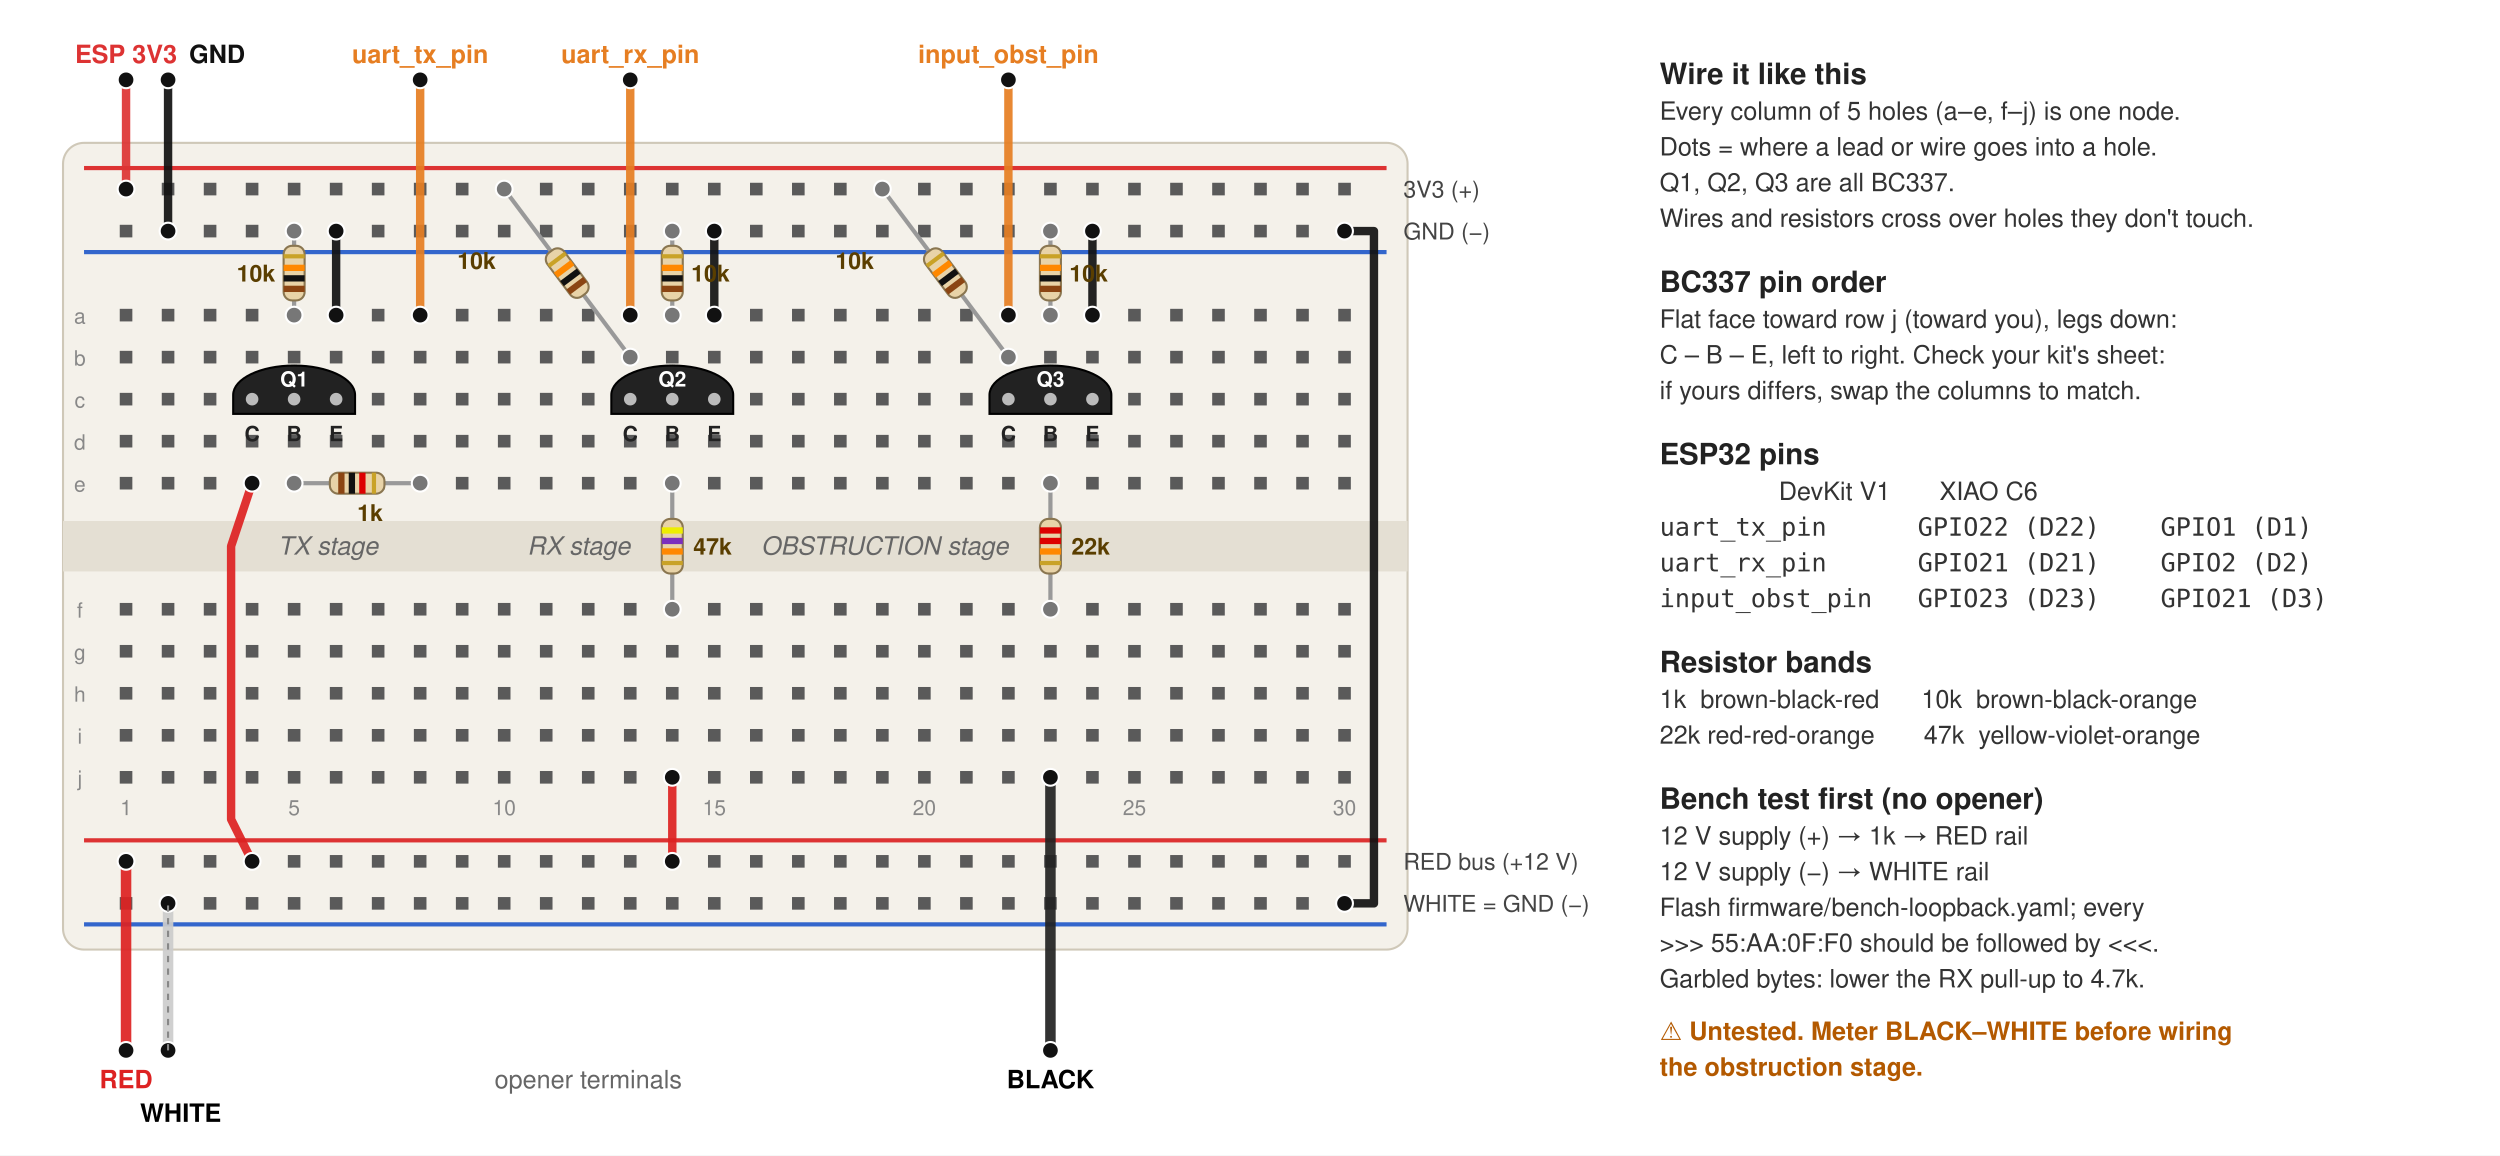
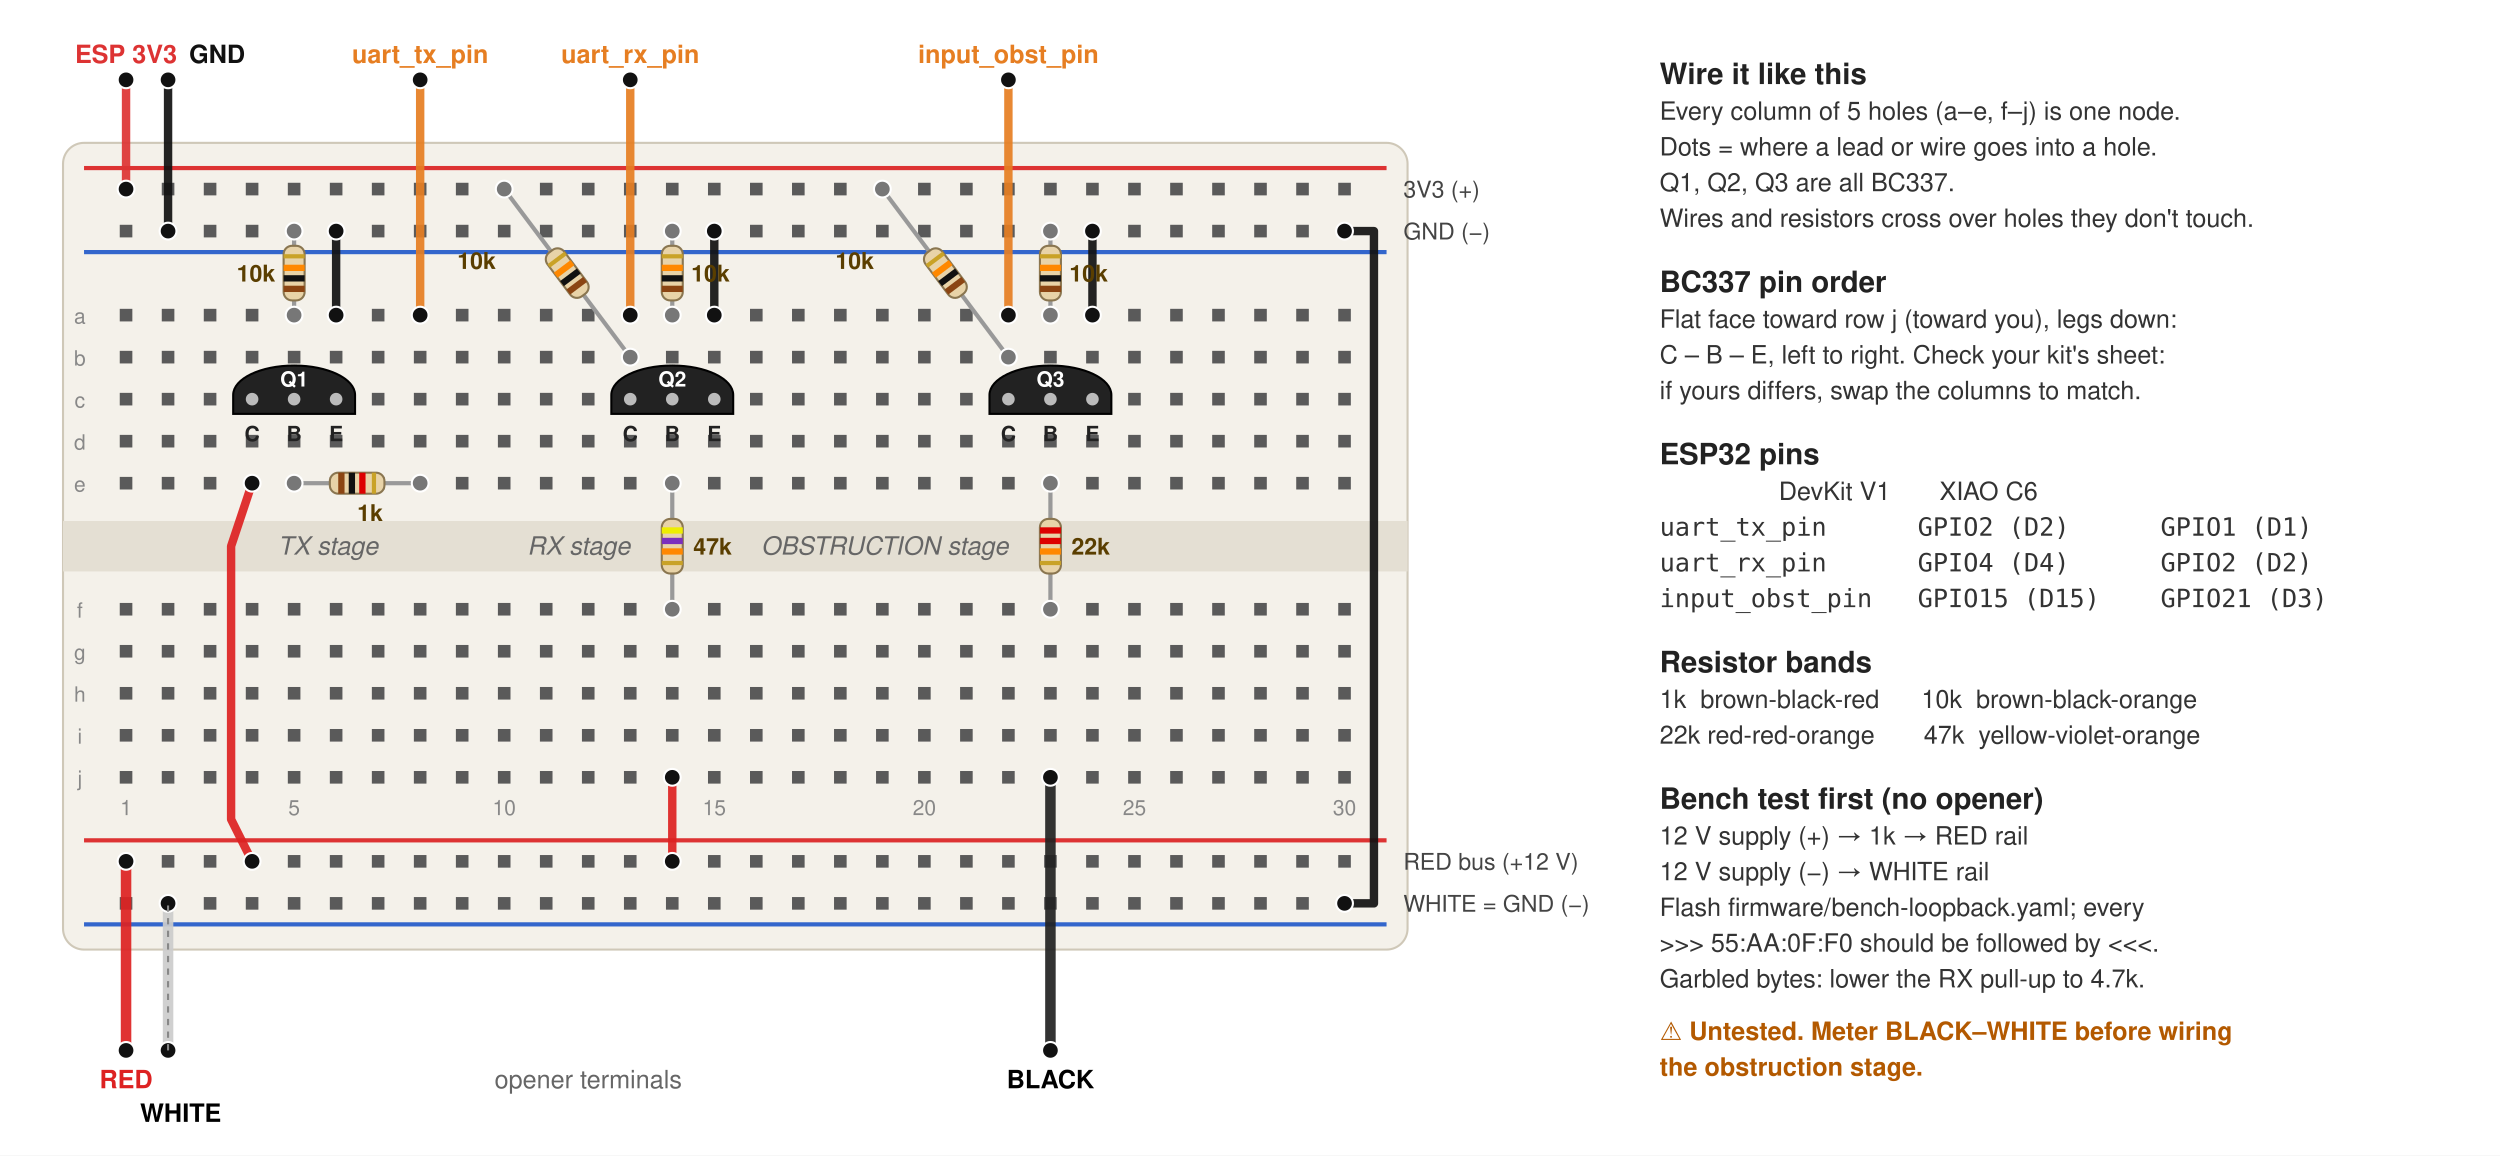
<svg xmlns="http://www.w3.org/2000/svg" viewBox="0 0 1190 550" width="1190" height="550" font-family="Helvetica, Arial, sans-serif">
  <style>
.board{fill:#f4f1ea;stroke:#cfc8b8} .gap{fill:#e4dfd3} .hole{fill:#5a5a5a}
.lab{font-size:10px;fill:#888} .rl{font-size:11px;fill:#444} .tl{font-size:12px;font-weight:bold}
.rv{font-size:11px;font-weight:bold;fill:#5a3e00} .pin{font-size:10px;font-weight:bold;fill:#222}
.qn{font-size:10px;fill:#fff;font-weight:bold} .cap{font-size:12px;fill:#666;font-style:italic}
.sub{font-size:12px;fill:#666} .lh{font-size:14px;font-weight:bold;fill:#222}
.lt{font-size:12px;fill:#333} .lm{font-size:12px;fill:#333;font-family:Menlo,monospace}
.lw{font-size:12px;fill:#b35900;font-weight:bold}
</style>
  <rect width="100%" height="100%" fill="#fff" />
  <rect x="30" y="68" width="640" height="384" rx="10" class="board" />
  <rect x="30" y="248" width="640" height="24" class="gap" />
  <line x1="40" y1="80" x2="660" y2="80" stroke="#d33" stroke-width="2" />
  <text x="668" y="94" class="rl">3V3 (+)</text>
  <rect x="57" y="87" width="6" height="6" class="hole" />
  <rect x="77" y="87" width="6" height="6" class="hole" />
  <rect x="97" y="87" width="6" height="6" class="hole" />
  <rect x="117" y="87" width="6" height="6" class="hole" />
  <rect x="137" y="87" width="6" height="6" class="hole" />
  <rect x="157" y="87" width="6" height="6" class="hole" />
  <rect x="177" y="87" width="6" height="6" class="hole" />
  <rect x="197" y="87" width="6" height="6" class="hole" />
  <rect x="217" y="87" width="6" height="6" class="hole" />
  <rect x="237" y="87" width="6" height="6" class="hole" />
  <rect x="257" y="87" width="6" height="6" class="hole" />
  <rect x="277" y="87" width="6" height="6" class="hole" />
  <rect x="297" y="87" width="6" height="6" class="hole" />
  <rect x="317" y="87" width="6" height="6" class="hole" />
  <rect x="337" y="87" width="6" height="6" class="hole" />
  <rect x="357" y="87" width="6" height="6" class="hole" />
  <rect x="377" y="87" width="6" height="6" class="hole" />
  <rect x="397" y="87" width="6" height="6" class="hole" />
  <rect x="417" y="87" width="6" height="6" class="hole" />
  <rect x="437" y="87" width="6" height="6" class="hole" />
  <rect x="457" y="87" width="6" height="6" class="hole" />
  <rect x="477" y="87" width="6" height="6" class="hole" />
  <rect x="497" y="87" width="6" height="6" class="hole" />
  <rect x="517" y="87" width="6" height="6" class="hole" />
  <rect x="537" y="87" width="6" height="6" class="hole" />
  <rect x="557" y="87" width="6" height="6" class="hole" />
  <rect x="577" y="87" width="6" height="6" class="hole" />
  <rect x="597" y="87" width="6" height="6" class="hole" />
  <rect x="617" y="87" width="6" height="6" class="hole" />
  <rect x="637" y="87" width="6" height="6" class="hole" />
  <line x1="40" y1="120" x2="660" y2="120" stroke="#36c" stroke-width="2" />
  <text x="668" y="114" class="rl">GND (−)</text>
  <rect x="57" y="107" width="6" height="6" class="hole" />
  <rect x="77" y="107" width="6" height="6" class="hole" />
  <rect x="97" y="107" width="6" height="6" class="hole" />
  <rect x="117" y="107" width="6" height="6" class="hole" />
  <rect x="137" y="107" width="6" height="6" class="hole" />
  <rect x="157" y="107" width="6" height="6" class="hole" />
  <rect x="177" y="107" width="6" height="6" class="hole" />
  <rect x="197" y="107" width="6" height="6" class="hole" />
  <rect x="217" y="107" width="6" height="6" class="hole" />
  <rect x="237" y="107" width="6" height="6" class="hole" />
  <rect x="257" y="107" width="6" height="6" class="hole" />
  <rect x="277" y="107" width="6" height="6" class="hole" />
  <rect x="297" y="107" width="6" height="6" class="hole" />
  <rect x="317" y="107" width="6" height="6" class="hole" />
  <rect x="337" y="107" width="6" height="6" class="hole" />
  <rect x="357" y="107" width="6" height="6" class="hole" />
  <rect x="377" y="107" width="6" height="6" class="hole" />
  <rect x="397" y="107" width="6" height="6" class="hole" />
  <rect x="417" y="107" width="6" height="6" class="hole" />
  <rect x="437" y="107" width="6" height="6" class="hole" />
  <rect x="457" y="107" width="6" height="6" class="hole" />
  <rect x="477" y="107" width="6" height="6" class="hole" />
  <rect x="497" y="107" width="6" height="6" class="hole" />
  <rect x="517" y="107" width="6" height="6" class="hole" />
  <rect x="537" y="107" width="6" height="6" class="hole" />
  <rect x="557" y="107" width="6" height="6" class="hole" />
  <rect x="577" y="107" width="6" height="6" class="hole" />
  <rect x="597" y="107" width="6" height="6" class="hole" />
  <rect x="617" y="107" width="6" height="6" class="hole" />
  <rect x="637" y="107" width="6" height="6" class="hole" />
  <line x1="40" y1="400" x2="660" y2="400" stroke="#d33" stroke-width="2" />
  <text x="668" y="414" class="rl">RED bus (+12 V)</text>
  <rect x="57" y="407" width="6" height="6" class="hole" />
  <rect x="77" y="407" width="6" height="6" class="hole" />
  <rect x="97" y="407" width="6" height="6" class="hole" />
  <rect x="117" y="407" width="6" height="6" class="hole" />
  <rect x="137" y="407" width="6" height="6" class="hole" />
  <rect x="157" y="407" width="6" height="6" class="hole" />
  <rect x="177" y="407" width="6" height="6" class="hole" />
  <rect x="197" y="407" width="6" height="6" class="hole" />
  <rect x="217" y="407" width="6" height="6" class="hole" />
  <rect x="237" y="407" width="6" height="6" class="hole" />
  <rect x="257" y="407" width="6" height="6" class="hole" />
  <rect x="277" y="407" width="6" height="6" class="hole" />
  <rect x="297" y="407" width="6" height="6" class="hole" />
  <rect x="317" y="407" width="6" height="6" class="hole" />
  <rect x="337" y="407" width="6" height="6" class="hole" />
  <rect x="357" y="407" width="6" height="6" class="hole" />
  <rect x="377" y="407" width="6" height="6" class="hole" />
  <rect x="397" y="407" width="6" height="6" class="hole" />
  <rect x="417" y="407" width="6" height="6" class="hole" />
  <rect x="437" y="407" width="6" height="6" class="hole" />
  <rect x="457" y="407" width="6" height="6" class="hole" />
  <rect x="477" y="407" width="6" height="6" class="hole" />
  <rect x="497" y="407" width="6" height="6" class="hole" />
  <rect x="517" y="407" width="6" height="6" class="hole" />
  <rect x="537" y="407" width="6" height="6" class="hole" />
  <rect x="557" y="407" width="6" height="6" class="hole" />
  <rect x="577" y="407" width="6" height="6" class="hole" />
  <rect x="597" y="407" width="6" height="6" class="hole" />
  <rect x="617" y="407" width="6" height="6" class="hole" />
  <rect x="637" y="407" width="6" height="6" class="hole" />
  <line x1="40" y1="440" x2="660" y2="440" stroke="#36c" stroke-width="2" />
  <text x="668" y="434" class="rl">WHITE = GND (−)</text>
  <rect x="57" y="427" width="6" height="6" class="hole" />
  <rect x="77" y="427" width="6" height="6" class="hole" />
  <rect x="97" y="427" width="6" height="6" class="hole" />
  <rect x="117" y="427" width="6" height="6" class="hole" />
  <rect x="137" y="427" width="6" height="6" class="hole" />
  <rect x="157" y="427" width="6" height="6" class="hole" />
  <rect x="177" y="427" width="6" height="6" class="hole" />
  <rect x="197" y="427" width="6" height="6" class="hole" />
  <rect x="217" y="427" width="6" height="6" class="hole" />
  <rect x="237" y="427" width="6" height="6" class="hole" />
  <rect x="257" y="427" width="6" height="6" class="hole" />
  <rect x="277" y="427" width="6" height="6" class="hole" />
  <rect x="297" y="427" width="6" height="6" class="hole" />
  <rect x="317" y="427" width="6" height="6" class="hole" />
  <rect x="337" y="427" width="6" height="6" class="hole" />
  <rect x="357" y="427" width="6" height="6" class="hole" />
  <rect x="377" y="427" width="6" height="6" class="hole" />
  <rect x="397" y="427" width="6" height="6" class="hole" />
  <rect x="417" y="427" width="6" height="6" class="hole" />
  <rect x="437" y="427" width="6" height="6" class="hole" />
  <rect x="457" y="427" width="6" height="6" class="hole" />
  <rect x="477" y="427" width="6" height="6" class="hole" />
  <rect x="497" y="427" width="6" height="6" class="hole" />
  <rect x="517" y="427" width="6" height="6" class="hole" />
  <rect x="537" y="427" width="6" height="6" class="hole" />
  <rect x="557" y="427" width="6" height="6" class="hole" />
  <rect x="577" y="427" width="6" height="6" class="hole" />
  <rect x="597" y="427" width="6" height="6" class="hole" />
  <rect x="617" y="427" width="6" height="6" class="hole" />
  <rect x="637" y="427" width="6" height="6" class="hole" />
  <text x="38" y="154" class="lab" text-anchor="middle">a</text>
  <rect x="57" y="147" width="6" height="6" class="hole" />
  <rect x="77" y="147" width="6" height="6" class="hole" />
  <rect x="97" y="147" width="6" height="6" class="hole" />
  <rect x="117" y="147" width="6" height="6" class="hole" />
  <rect x="137" y="147" width="6" height="6" class="hole" />
  <rect x="157" y="147" width="6" height="6" class="hole" />
  <rect x="177" y="147" width="6" height="6" class="hole" />
  <rect x="197" y="147" width="6" height="6" class="hole" />
  <rect x="217" y="147" width="6" height="6" class="hole" />
  <rect x="237" y="147" width="6" height="6" class="hole" />
  <rect x="257" y="147" width="6" height="6" class="hole" />
  <rect x="277" y="147" width="6" height="6" class="hole" />
  <rect x="297" y="147" width="6" height="6" class="hole" />
  <rect x="317" y="147" width="6" height="6" class="hole" />
  <rect x="337" y="147" width="6" height="6" class="hole" />
  <rect x="357" y="147" width="6" height="6" class="hole" />
  <rect x="377" y="147" width="6" height="6" class="hole" />
  <rect x="397" y="147" width="6" height="6" class="hole" />
  <rect x="417" y="147" width="6" height="6" class="hole" />
  <rect x="437" y="147" width="6" height="6" class="hole" />
  <rect x="457" y="147" width="6" height="6" class="hole" />
  <rect x="477" y="147" width="6" height="6" class="hole" />
  <rect x="497" y="147" width="6" height="6" class="hole" />
  <rect x="517" y="147" width="6" height="6" class="hole" />
  <rect x="537" y="147" width="6" height="6" class="hole" />
  <rect x="557" y="147" width="6" height="6" class="hole" />
  <rect x="577" y="147" width="6" height="6" class="hole" />
  <rect x="597" y="147" width="6" height="6" class="hole" />
  <rect x="617" y="147" width="6" height="6" class="hole" />
  <rect x="637" y="147" width="6" height="6" class="hole" />
  <text x="38" y="174" class="lab" text-anchor="middle">b</text>
  <rect x="57" y="167" width="6" height="6" class="hole" />
  <rect x="77" y="167" width="6" height="6" class="hole" />
  <rect x="97" y="167" width="6" height="6" class="hole" />
  <rect x="117" y="167" width="6" height="6" class="hole" />
  <rect x="137" y="167" width="6" height="6" class="hole" />
  <rect x="157" y="167" width="6" height="6" class="hole" />
  <rect x="177" y="167" width="6" height="6" class="hole" />
  <rect x="197" y="167" width="6" height="6" class="hole" />
  <rect x="217" y="167" width="6" height="6" class="hole" />
  <rect x="237" y="167" width="6" height="6" class="hole" />
  <rect x="257" y="167" width="6" height="6" class="hole" />
  <rect x="277" y="167" width="6" height="6" class="hole" />
  <rect x="297" y="167" width="6" height="6" class="hole" />
  <rect x="317" y="167" width="6" height="6" class="hole" />
  <rect x="337" y="167" width="6" height="6" class="hole" />
  <rect x="357" y="167" width="6" height="6" class="hole" />
  <rect x="377" y="167" width="6" height="6" class="hole" />
  <rect x="397" y="167" width="6" height="6" class="hole" />
  <rect x="417" y="167" width="6" height="6" class="hole" />
  <rect x="437" y="167" width="6" height="6" class="hole" />
  <rect x="457" y="167" width="6" height="6" class="hole" />
  <rect x="477" y="167" width="6" height="6" class="hole" />
  <rect x="497" y="167" width="6" height="6" class="hole" />
  <rect x="517" y="167" width="6" height="6" class="hole" />
  <rect x="537" y="167" width="6" height="6" class="hole" />
  <rect x="557" y="167" width="6" height="6" class="hole" />
  <rect x="577" y="167" width="6" height="6" class="hole" />
  <rect x="597" y="167" width="6" height="6" class="hole" />
  <rect x="617" y="167" width="6" height="6" class="hole" />
  <rect x="637" y="167" width="6" height="6" class="hole" />
  <text x="38" y="194" class="lab" text-anchor="middle">c</text>
  <rect x="57" y="187" width="6" height="6" class="hole" />
  <rect x="77" y="187" width="6" height="6" class="hole" />
  <rect x="97" y="187" width="6" height="6" class="hole" />
  <rect x="117" y="187" width="6" height="6" class="hole" />
  <rect x="137" y="187" width="6" height="6" class="hole" />
  <rect x="157" y="187" width="6" height="6" class="hole" />
  <rect x="177" y="187" width="6" height="6" class="hole" />
  <rect x="197" y="187" width="6" height="6" class="hole" />
  <rect x="217" y="187" width="6" height="6" class="hole" />
  <rect x="237" y="187" width="6" height="6" class="hole" />
  <rect x="257" y="187" width="6" height="6" class="hole" />
  <rect x="277" y="187" width="6" height="6" class="hole" />
  <rect x="297" y="187" width="6" height="6" class="hole" />
  <rect x="317" y="187" width="6" height="6" class="hole" />
  <rect x="337" y="187" width="6" height="6" class="hole" />
  <rect x="357" y="187" width="6" height="6" class="hole" />
  <rect x="377" y="187" width="6" height="6" class="hole" />
  <rect x="397" y="187" width="6" height="6" class="hole" />
  <rect x="417" y="187" width="6" height="6" class="hole" />
  <rect x="437" y="187" width="6" height="6" class="hole" />
  <rect x="457" y="187" width="6" height="6" class="hole" />
  <rect x="477" y="187" width="6" height="6" class="hole" />
  <rect x="497" y="187" width="6" height="6" class="hole" />
  <rect x="517" y="187" width="6" height="6" class="hole" />
  <rect x="537" y="187" width="6" height="6" class="hole" />
  <rect x="557" y="187" width="6" height="6" class="hole" />
  <rect x="577" y="187" width="6" height="6" class="hole" />
  <rect x="597" y="187" width="6" height="6" class="hole" />
  <rect x="617" y="187" width="6" height="6" class="hole" />
  <rect x="637" y="187" width="6" height="6" class="hole" />
  <text x="38" y="214" class="lab" text-anchor="middle">d</text>
  <rect x="57" y="207" width="6" height="6" class="hole" />
  <rect x="77" y="207" width="6" height="6" class="hole" />
  <rect x="97" y="207" width="6" height="6" class="hole" />
  <rect x="117" y="207" width="6" height="6" class="hole" />
  <rect x="137" y="207" width="6" height="6" class="hole" />
  <rect x="157" y="207" width="6" height="6" class="hole" />
  <rect x="177" y="207" width="6" height="6" class="hole" />
  <rect x="197" y="207" width="6" height="6" class="hole" />
  <rect x="217" y="207" width="6" height="6" class="hole" />
  <rect x="237" y="207" width="6" height="6" class="hole" />
  <rect x="257" y="207" width="6" height="6" class="hole" />
  <rect x="277" y="207" width="6" height="6" class="hole" />
  <rect x="297" y="207" width="6" height="6" class="hole" />
  <rect x="317" y="207" width="6" height="6" class="hole" />
  <rect x="337" y="207" width="6" height="6" class="hole" />
  <rect x="357" y="207" width="6" height="6" class="hole" />
  <rect x="377" y="207" width="6" height="6" class="hole" />
  <rect x="397" y="207" width="6" height="6" class="hole" />
  <rect x="417" y="207" width="6" height="6" class="hole" />
  <rect x="437" y="207" width="6" height="6" class="hole" />
  <rect x="457" y="207" width="6" height="6" class="hole" />
  <rect x="477" y="207" width="6" height="6" class="hole" />
  <rect x="497" y="207" width="6" height="6" class="hole" />
  <rect x="517" y="207" width="6" height="6" class="hole" />
  <rect x="537" y="207" width="6" height="6" class="hole" />
  <rect x="557" y="207" width="6" height="6" class="hole" />
  <rect x="577" y="207" width="6" height="6" class="hole" />
  <rect x="597" y="207" width="6" height="6" class="hole" />
  <rect x="617" y="207" width="6" height="6" class="hole" />
  <rect x="637" y="207" width="6" height="6" class="hole" />
  <text x="38" y="234" class="lab" text-anchor="middle">e</text>
  <rect x="57" y="227" width="6" height="6" class="hole" />
  <rect x="77" y="227" width="6" height="6" class="hole" />
  <rect x="97" y="227" width="6" height="6" class="hole" />
  <rect x="117" y="227" width="6" height="6" class="hole" />
  <rect x="137" y="227" width="6" height="6" class="hole" />
  <rect x="157" y="227" width="6" height="6" class="hole" />
  <rect x="177" y="227" width="6" height="6" class="hole" />
  <rect x="197" y="227" width="6" height="6" class="hole" />
  <rect x="217" y="227" width="6" height="6" class="hole" />
  <rect x="237" y="227" width="6" height="6" class="hole" />
  <rect x="257" y="227" width="6" height="6" class="hole" />
  <rect x="277" y="227" width="6" height="6" class="hole" />
  <rect x="297" y="227" width="6" height="6" class="hole" />
  <rect x="317" y="227" width="6" height="6" class="hole" />
  <rect x="337" y="227" width="6" height="6" class="hole" />
  <rect x="357" y="227" width="6" height="6" class="hole" />
  <rect x="377" y="227" width="6" height="6" class="hole" />
  <rect x="397" y="227" width="6" height="6" class="hole" />
  <rect x="417" y="227" width="6" height="6" class="hole" />
  <rect x="437" y="227" width="6" height="6" class="hole" />
  <rect x="457" y="227" width="6" height="6" class="hole" />
  <rect x="477" y="227" width="6" height="6" class="hole" />
  <rect x="497" y="227" width="6" height="6" class="hole" />
  <rect x="517" y="227" width="6" height="6" class="hole" />
  <rect x="537" y="227" width="6" height="6" class="hole" />
  <rect x="557" y="227" width="6" height="6" class="hole" />
  <rect x="577" y="227" width="6" height="6" class="hole" />
  <rect x="597" y="227" width="6" height="6" class="hole" />
  <rect x="617" y="227" width="6" height="6" class="hole" />
  <rect x="637" y="227" width="6" height="6" class="hole" />
  <text x="38" y="294" class="lab" text-anchor="middle">f</text>
  <rect x="57" y="287" width="6" height="6" class="hole" />
  <rect x="77" y="287" width="6" height="6" class="hole" />
  <rect x="97" y="287" width="6" height="6" class="hole" />
  <rect x="117" y="287" width="6" height="6" class="hole" />
  <rect x="137" y="287" width="6" height="6" class="hole" />
  <rect x="157" y="287" width="6" height="6" class="hole" />
  <rect x="177" y="287" width="6" height="6" class="hole" />
  <rect x="197" y="287" width="6" height="6" class="hole" />
  <rect x="217" y="287" width="6" height="6" class="hole" />
  <rect x="237" y="287" width="6" height="6" class="hole" />
  <rect x="257" y="287" width="6" height="6" class="hole" />
  <rect x="277" y="287" width="6" height="6" class="hole" />
  <rect x="297" y="287" width="6" height="6" class="hole" />
  <rect x="317" y="287" width="6" height="6" class="hole" />
  <rect x="337" y="287" width="6" height="6" class="hole" />
  <rect x="357" y="287" width="6" height="6" class="hole" />
  <rect x="377" y="287" width="6" height="6" class="hole" />
  <rect x="397" y="287" width="6" height="6" class="hole" />
  <rect x="417" y="287" width="6" height="6" class="hole" />
  <rect x="437" y="287" width="6" height="6" class="hole" />
  <rect x="457" y="287" width="6" height="6" class="hole" />
  <rect x="477" y="287" width="6" height="6" class="hole" />
  <rect x="497" y="287" width="6" height="6" class="hole" />
  <rect x="517" y="287" width="6" height="6" class="hole" />
  <rect x="537" y="287" width="6" height="6" class="hole" />
  <rect x="557" y="287" width="6" height="6" class="hole" />
  <rect x="577" y="287" width="6" height="6" class="hole" />
  <rect x="597" y="287" width="6" height="6" class="hole" />
  <rect x="617" y="287" width="6" height="6" class="hole" />
  <rect x="637" y="287" width="6" height="6" class="hole" />
  <text x="38" y="314" class="lab" text-anchor="middle">g</text>
  <rect x="57" y="307" width="6" height="6" class="hole" />
  <rect x="77" y="307" width="6" height="6" class="hole" />
  <rect x="97" y="307" width="6" height="6" class="hole" />
  <rect x="117" y="307" width="6" height="6" class="hole" />
  <rect x="137" y="307" width="6" height="6" class="hole" />
  <rect x="157" y="307" width="6" height="6" class="hole" />
  <rect x="177" y="307" width="6" height="6" class="hole" />
  <rect x="197" y="307" width="6" height="6" class="hole" />
  <rect x="217" y="307" width="6" height="6" class="hole" />
  <rect x="237" y="307" width="6" height="6" class="hole" />
  <rect x="257" y="307" width="6" height="6" class="hole" />
  <rect x="277" y="307" width="6" height="6" class="hole" />
  <rect x="297" y="307" width="6" height="6" class="hole" />
  <rect x="317" y="307" width="6" height="6" class="hole" />
  <rect x="337" y="307" width="6" height="6" class="hole" />
  <rect x="357" y="307" width="6" height="6" class="hole" />
  <rect x="377" y="307" width="6" height="6" class="hole" />
  <rect x="397" y="307" width="6" height="6" class="hole" />
  <rect x="417" y="307" width="6" height="6" class="hole" />
  <rect x="437" y="307" width="6" height="6" class="hole" />
  <rect x="457" y="307" width="6" height="6" class="hole" />
  <rect x="477" y="307" width="6" height="6" class="hole" />
  <rect x="497" y="307" width="6" height="6" class="hole" />
  <rect x="517" y="307" width="6" height="6" class="hole" />
  <rect x="537" y="307" width="6" height="6" class="hole" />
  <rect x="557" y="307" width="6" height="6" class="hole" />
  <rect x="577" y="307" width="6" height="6" class="hole" />
  <rect x="597" y="307" width="6" height="6" class="hole" />
  <rect x="617" y="307" width="6" height="6" class="hole" />
  <rect x="637" y="307" width="6" height="6" class="hole" />
  <text x="38" y="334" class="lab" text-anchor="middle">h</text>
  <rect x="57" y="327" width="6" height="6" class="hole" />
  <rect x="77" y="327" width="6" height="6" class="hole" />
  <rect x="97" y="327" width="6" height="6" class="hole" />
  <rect x="117" y="327" width="6" height="6" class="hole" />
  <rect x="137" y="327" width="6" height="6" class="hole" />
  <rect x="157" y="327" width="6" height="6" class="hole" />
  <rect x="177" y="327" width="6" height="6" class="hole" />
  <rect x="197" y="327" width="6" height="6" class="hole" />
  <rect x="217" y="327" width="6" height="6" class="hole" />
  <rect x="237" y="327" width="6" height="6" class="hole" />
  <rect x="257" y="327" width="6" height="6" class="hole" />
  <rect x="277" y="327" width="6" height="6" class="hole" />
  <rect x="297" y="327" width="6" height="6" class="hole" />
  <rect x="317" y="327" width="6" height="6" class="hole" />
  <rect x="337" y="327" width="6" height="6" class="hole" />
  <rect x="357" y="327" width="6" height="6" class="hole" />
  <rect x="377" y="327" width="6" height="6" class="hole" />
  <rect x="397" y="327" width="6" height="6" class="hole" />
  <rect x="417" y="327" width="6" height="6" class="hole" />
  <rect x="437" y="327" width="6" height="6" class="hole" />
  <rect x="457" y="327" width="6" height="6" class="hole" />
  <rect x="477" y="327" width="6" height="6" class="hole" />
  <rect x="497" y="327" width="6" height="6" class="hole" />
  <rect x="517" y="327" width="6" height="6" class="hole" />
  <rect x="537" y="327" width="6" height="6" class="hole" />
  <rect x="557" y="327" width="6" height="6" class="hole" />
  <rect x="577" y="327" width="6" height="6" class="hole" />
  <rect x="597" y="327" width="6" height="6" class="hole" />
  <rect x="617" y="327" width="6" height="6" class="hole" />
  <rect x="637" y="327" width="6" height="6" class="hole" />
  <text x="38" y="354" class="lab" text-anchor="middle">i</text>
  <rect x="57" y="347" width="6" height="6" class="hole" />
  <rect x="77" y="347" width="6" height="6" class="hole" />
  <rect x="97" y="347" width="6" height="6" class="hole" />
  <rect x="117" y="347" width="6" height="6" class="hole" />
  <rect x="137" y="347" width="6" height="6" class="hole" />
  <rect x="157" y="347" width="6" height="6" class="hole" />
  <rect x="177" y="347" width="6" height="6" class="hole" />
  <rect x="197" y="347" width="6" height="6" class="hole" />
  <rect x="217" y="347" width="6" height="6" class="hole" />
  <rect x="237" y="347" width="6" height="6" class="hole" />
  <rect x="257" y="347" width="6" height="6" class="hole" />
  <rect x="277" y="347" width="6" height="6" class="hole" />
  <rect x="297" y="347" width="6" height="6" class="hole" />
  <rect x="317" y="347" width="6" height="6" class="hole" />
  <rect x="337" y="347" width="6" height="6" class="hole" />
  <rect x="357" y="347" width="6" height="6" class="hole" />
  <rect x="377" y="347" width="6" height="6" class="hole" />
  <rect x="397" y="347" width="6" height="6" class="hole" />
  <rect x="417" y="347" width="6" height="6" class="hole" />
  <rect x="437" y="347" width="6" height="6" class="hole" />
  <rect x="457" y="347" width="6" height="6" class="hole" />
  <rect x="477" y="347" width="6" height="6" class="hole" />
  <rect x="497" y="347" width="6" height="6" class="hole" />
  <rect x="517" y="347" width="6" height="6" class="hole" />
  <rect x="537" y="347" width="6" height="6" class="hole" />
  <rect x="557" y="347" width="6" height="6" class="hole" />
  <rect x="577" y="347" width="6" height="6" class="hole" />
  <rect x="597" y="347" width="6" height="6" class="hole" />
  <rect x="617" y="347" width="6" height="6" class="hole" />
  <rect x="637" y="347" width="6" height="6" class="hole" />
  <text x="38" y="374" class="lab" text-anchor="middle">j</text>
  <rect x="57" y="367" width="6" height="6" class="hole" />
  <rect x="77" y="367" width="6" height="6" class="hole" />
  <rect x="97" y="367" width="6" height="6" class="hole" />
  <rect x="117" y="367" width="6" height="6" class="hole" />
  <rect x="137" y="367" width="6" height="6" class="hole" />
  <rect x="157" y="367" width="6" height="6" class="hole" />
  <rect x="177" y="367" width="6" height="6" class="hole" />
  <rect x="197" y="367" width="6" height="6" class="hole" />
  <rect x="217" y="367" width="6" height="6" class="hole" />
  <rect x="237" y="367" width="6" height="6" class="hole" />
  <rect x="257" y="367" width="6" height="6" class="hole" />
  <rect x="277" y="367" width="6" height="6" class="hole" />
  <rect x="297" y="367" width="6" height="6" class="hole" />
  <rect x="317" y="367" width="6" height="6" class="hole" />
  <rect x="337" y="367" width="6" height="6" class="hole" />
  <rect x="357" y="367" width="6" height="6" class="hole" />
  <rect x="377" y="367" width="6" height="6" class="hole" />
  <rect x="397" y="367" width="6" height="6" class="hole" />
  <rect x="417" y="367" width="6" height="6" class="hole" />
  <rect x="437" y="367" width="6" height="6" class="hole" />
  <rect x="457" y="367" width="6" height="6" class="hole" />
  <rect x="477" y="367" width="6" height="6" class="hole" />
  <rect x="497" y="367" width="6" height="6" class="hole" />
  <rect x="517" y="367" width="6" height="6" class="hole" />
  <rect x="537" y="367" width="6" height="6" class="hole" />
  <rect x="557" y="367" width="6" height="6" class="hole" />
  <rect x="577" y="367" width="6" height="6" class="hole" />
  <rect x="597" y="367" width="6" height="6" class="hole" />
  <rect x="617" y="367" width="6" height="6" class="hole" />
  <rect x="637" y="367" width="6" height="6" class="hole" />
  <text x="60" y="388" class="lab" text-anchor="middle">1</text>
  <text x="140" y="388" class="lab" text-anchor="middle">5</text>
  <text x="240" y="388" class="lab" text-anchor="middle">10</text>
  <text x="340" y="388" class="lab" text-anchor="middle">15</text>
  <text x="440" y="388" class="lab" text-anchor="middle">20</text>
  <text x="540" y="388" class="lab" text-anchor="middle">25</text>
  <text x="640" y="388" class="lab" text-anchor="middle">30</text>
  <text x="180" y="264.0" class="cap" text-anchor="end">TX stage</text>
  <text x="300" y="264.0" class="cap" text-anchor="end">RX stage</text>
  <text x="480" y="264.0" class="cap" text-anchor="end">OBSTRUCTION stage</text>
  <polyline points="60,38 60,90" fill="none" stroke="#d33" stroke-width="4" stroke-linecap="round" stroke-linejoin="round" opacity="0.92" />
  <circle cx="60" cy="38" r="4" fill="#111" stroke="#fff" stroke-width="1" />
  <circle cx="60" cy="90" r="4" fill="#111" stroke="#fff" stroke-width="1" />
  <text x="60" y="30" class="tl" text-anchor="middle" fill="#d33">ESP 3V3</text>
  <polyline points="80,38 80,110" fill="none" stroke="#111" stroke-width="4" stroke-linecap="round" stroke-linejoin="round" opacity="0.92" />
  <circle cx="80" cy="38" r="4" fill="#111" stroke="#fff" stroke-width="1" />
  <circle cx="80" cy="110" r="4" fill="#111" stroke="#fff" stroke-width="1" />
  <text x="90" y="30" class="tl" fill="#111">GND</text>
  <polyline points="640,110 640,110 654,110 654,430 640,430" fill="none" stroke="#111" stroke-width="4" stroke-linecap="round" stroke-linejoin="round" opacity="0.92" />
  <circle cx="640" cy="110" r="4" fill="#111" stroke="#fff" stroke-width="1" />
  <circle cx="640" cy="430" r="4" fill="#111" stroke="#fff" stroke-width="1" />
  <path d="M111,197 L111,188 A29.0,14 0 0 1 169,188 L169,197 Z" fill="#222" stroke="#000" />
  <circle cx="120" cy="190" r="3" fill="#bbb" />
  <text x="120" y="210" class="pin" text-anchor="middle">C</text>
  <circle cx="140" cy="190" r="3" fill="#bbb" />
  <text x="140" y="210" class="pin" text-anchor="middle">B</text>
  <circle cx="160" cy="190" r="3" fill="#bbb" />
  <text x="160" y="210" class="pin" text-anchor="middle">E</text>
  <text x="140" y="184" class="qn" text-anchor="middle">Q1</text>
  <polyline points="160,150 160,110" fill="none" stroke="#111" stroke-width="4" stroke-linecap="round" stroke-linejoin="round" opacity="0.92" />
  <circle cx="160" cy="150" r="4" fill="#111" stroke="#fff" stroke-width="1" />
  <circle cx="160" cy="110" r="4" fill="#111" stroke="#fff" stroke-width="1" />
  <line x1="140" y1="150" x2="140" y2="110" stroke="#999" stroke-width="2" />
  <g transform="translate(140.0,130.0) rotate(-90.0)">
    <rect x="-13.0" y="-5" width="26" height="10" rx="4" fill="#e8d3a8" stroke="#8a7650" />
    <rect x="-9.0" y="-5" width="3" height="10" fill="#8B4513" />
    <rect x="-4.0" y="-5" width="3" height="10" fill="#111" />
    <rect x="1.0" y="-5" width="3" height="10" fill="#f80" />
    <rect x="7.0" y="-5" width="2" height="10" fill="#c9a227" />
  </g>
  <circle cx="140" cy="150" r="4" fill="#777" stroke="#fff" stroke-width="1" />
  <circle cx="140" cy="110" r="4" fill="#777" stroke="#fff" stroke-width="1" />
  <text x="131" y="134.0" class="rv" text-anchor="end">10k</text>
  <line x1="140" y1="230" x2="200" y2="230" stroke="#999" stroke-width="2" />
  <g transform="translate(170.0,230.0) rotate(0.0)">
    <rect x="-13.0" y="-5" width="26" height="10" rx="4" fill="#e8d3a8" stroke="#8a7650" />
    <rect x="-9.0" y="-5" width="3" height="10" fill="#8B4513" />
    <rect x="-4.0" y="-5" width="3" height="10" fill="#111" />
    <rect x="1.0" y="-5" width="3" height="10" fill="#d00" />
    <rect x="7.0" y="-5" width="2" height="10" fill="#c9a227" />
  </g>
  <circle cx="140" cy="230" r="4" fill="#777" stroke="#fff" stroke-width="1" />
  <circle cx="200" cy="230" r="4" fill="#777" stroke="#fff" stroke-width="1" />
  <text x="170" y="248" class="rv" text-anchor="start">1k</text>
  <polyline points="200,150 200,38" fill="none" stroke="#e67e22" stroke-width="4" stroke-linecap="round" stroke-linejoin="round" opacity="0.92" />
  <circle cx="200" cy="150" r="4" fill="#111" stroke="#fff" stroke-width="1" />
  <circle cx="200" cy="38" r="4" fill="#111" stroke="#fff" stroke-width="1" />
  <text x="200" y="30" class="tl" text-anchor="middle" fill="#e67e22">uart_tx_pin</text>
  <polyline points="120,230 110,260 110,390 120,410" fill="none" stroke="#d22" stroke-width="4" stroke-linecap="round" stroke-linejoin="round" opacity="0.92" />
  <circle cx="120" cy="230" r="4" fill="#111" stroke="#fff" stroke-width="1" />
  <circle cx="120" cy="410" r="4" fill="#111" stroke="#fff" stroke-width="1" />
  <path d="M291,197 L291,188 A29.0,14 0 0 1 349,188 L349,197 Z" fill="#222" stroke="#000" />
  <circle cx="300" cy="190" r="3" fill="#bbb" />
  <text x="300" y="210" class="pin" text-anchor="middle">C</text>
  <circle cx="320" cy="190" r="3" fill="#bbb" />
  <text x="320" y="210" class="pin" text-anchor="middle">B</text>
  <circle cx="340" cy="190" r="3" fill="#bbb" />
  <text x="340" y="210" class="pin" text-anchor="middle">E</text>
  <text x="320" y="184" class="qn" text-anchor="middle">Q2</text>
  <polyline points="340,150 340,110" fill="none" stroke="#111" stroke-width="4" stroke-linecap="round" stroke-linejoin="round" opacity="0.92" />
  <circle cx="340" cy="150" r="4" fill="#111" stroke="#fff" stroke-width="1" />
  <circle cx="340" cy="110" r="4" fill="#111" stroke="#fff" stroke-width="1" />
  <line x1="320" y1="150" x2="320" y2="110" stroke="#999" stroke-width="2" />
  <g transform="translate(320.0,130.0) rotate(-90.0)">
    <rect x="-13.0" y="-5" width="26" height="10" rx="4" fill="#e8d3a8" stroke="#8a7650" />
    <rect x="-9.0" y="-5" width="3" height="10" fill="#8B4513" />
    <rect x="-4.0" y="-5" width="3" height="10" fill="#111" />
    <rect x="1.0" y="-5" width="3" height="10" fill="#f80" />
    <rect x="7.0" y="-5" width="2" height="10" fill="#c9a227" />
  </g>
  <circle cx="320" cy="150" r="4" fill="#777" stroke="#fff" stroke-width="1" />
  <circle cx="320" cy="110" r="4" fill="#777" stroke="#fff" stroke-width="1" />
  <text x="329" y="134.0" class="rv" text-anchor="start">10k</text>
  <line x1="300" y1="170" x2="240" y2="90" stroke="#999" stroke-width="2" />
  <g transform="translate(270.0,130.0) rotate(-126.8699)">
    <rect x="-13.0" y="-5" width="26" height="10" rx="4" fill="#e8d3a8" stroke="#8a7650" />
    <rect x="-9.0" y="-5" width="3" height="10" fill="#8B4513" />
    <rect x="-4.0" y="-5" width="3" height="10" fill="#111" />
    <rect x="1.0" y="-5" width="3" height="10" fill="#f80" />
    <rect x="7.0" y="-5" width="2" height="10" fill="#c9a227" />
  </g>
  <circle cx="300" cy="170" r="4" fill="#777" stroke="#fff" stroke-width="1" />
  <circle cx="240" cy="90" r="4" fill="#777" stroke="#fff" stroke-width="1" />
  <text x="236" y="128" class="rv" text-anchor="end">10k</text>
  <polyline points="300,150 300,38" fill="none" stroke="#e67e22" stroke-width="4" stroke-linecap="round" stroke-linejoin="round" opacity="0.92" />
  <circle cx="300" cy="150" r="4" fill="#111" stroke="#fff" stroke-width="1" />
  <circle cx="300" cy="38" r="4" fill="#111" stroke="#fff" stroke-width="1" />
  <text x="300" y="30" class="tl" text-anchor="middle" fill="#e67e22">uart_rx_pin</text>
  <line x1="320" y1="230" x2="320" y2="290" stroke="#999" stroke-width="2" />
  <g transform="translate(320.0,260.0) rotate(90.0)">
    <rect x="-13.0" y="-5" width="26" height="10" rx="4" fill="#e8d3a8" stroke="#8a7650" />
    <rect x="-9.0" y="-5" width="3" height="10" fill="#ee0" />
    <rect x="-4.0" y="-5" width="3" height="10" fill="#7b2fbe" />
    <rect x="1.0" y="-5" width="3" height="10" fill="#f80" />
    <rect x="7.0" y="-5" width="2" height="10" fill="#c9a227" />
  </g>
  <circle cx="320" cy="230" r="4" fill="#777" stroke="#fff" stroke-width="1" />
  <circle cx="320" cy="290" r="4" fill="#777" stroke="#fff" stroke-width="1" />
  <text x="330.0" y="264.0" class="rv" text-anchor="start">47k</text>
  <polyline points="320,370 320,410" fill="none" stroke="#d22" stroke-width="4" stroke-linecap="round" stroke-linejoin="round" opacity="0.92" />
  <circle cx="320" cy="370" r="4" fill="#111" stroke="#fff" stroke-width="1" />
  <circle cx="320" cy="410" r="4" fill="#111" stroke="#fff" stroke-width="1" />
  <path d="M471,197 L471,188 A29.0,14 0 0 1 529,188 L529,197 Z" fill="#222" stroke="#000" />
  <circle cx="480" cy="190" r="3" fill="#bbb" />
  <text x="480" y="210" class="pin" text-anchor="middle">C</text>
  <circle cx="500" cy="190" r="3" fill="#bbb" />
  <text x="500" y="210" class="pin" text-anchor="middle">B</text>
  <circle cx="520" cy="190" r="3" fill="#bbb" />
  <text x="520" y="210" class="pin" text-anchor="middle">E</text>
  <text x="500" y="184" class="qn" text-anchor="middle">Q3</text>
  <polyline points="520,150 520,110" fill="none" stroke="#111" stroke-width="4" stroke-linecap="round" stroke-linejoin="round" opacity="0.92" />
  <circle cx="520" cy="150" r="4" fill="#111" stroke="#fff" stroke-width="1" />
  <circle cx="520" cy="110" r="4" fill="#111" stroke="#fff" stroke-width="1" />
  <line x1="500" y1="150" x2="500" y2="110" stroke="#999" stroke-width="2" />
  <g transform="translate(500.0,130.0) rotate(-90.0)">
    <rect x="-13.0" y="-5" width="26" height="10" rx="4" fill="#e8d3a8" stroke="#8a7650" />
    <rect x="-9.0" y="-5" width="3" height="10" fill="#8B4513" />
    <rect x="-4.0" y="-5" width="3" height="10" fill="#111" />
    <rect x="1.0" y="-5" width="3" height="10" fill="#f80" />
    <rect x="7.0" y="-5" width="2" height="10" fill="#c9a227" />
  </g>
  <circle cx="500" cy="150" r="4" fill="#777" stroke="#fff" stroke-width="1" />
  <circle cx="500" cy="110" r="4" fill="#777" stroke="#fff" stroke-width="1" />
  <text x="509" y="134.0" class="rv" text-anchor="start">10k</text>
  <line x1="480" y1="170" x2="420" y2="90" stroke="#999" stroke-width="2" />
  <g transform="translate(450.0,130.0) rotate(-126.8699)">
    <rect x="-13.0" y="-5" width="26" height="10" rx="4" fill="#e8d3a8" stroke="#8a7650" />
    <rect x="-9.0" y="-5" width="3" height="10" fill="#8B4513" />
    <rect x="-4.0" y="-5" width="3" height="10" fill="#111" />
    <rect x="1.0" y="-5" width="3" height="10" fill="#f80" />
    <rect x="7.0" y="-5" width="2" height="10" fill="#c9a227" />
  </g>
  <circle cx="480" cy="170" r="4" fill="#777" stroke="#fff" stroke-width="1" />
  <circle cx="420" cy="90" r="4" fill="#777" stroke="#fff" stroke-width="1" />
  <text x="416" y="128" class="rv" text-anchor="end">10k</text>
  <polyline points="480,150 480,38" fill="none" stroke="#e67e22" stroke-width="4" stroke-linecap="round" stroke-linejoin="round" opacity="0.92" />
  <circle cx="480" cy="150" r="4" fill="#111" stroke="#fff" stroke-width="1" />
  <circle cx="480" cy="38" r="4" fill="#111" stroke="#fff" stroke-width="1" />
  <text x="480" y="30" class="tl" text-anchor="middle" fill="#e67e22">input_obst_pin</text>
  <line x1="500" y1="230" x2="500" y2="290" stroke="#999" stroke-width="2" />
  <g transform="translate(500.0,260.0) rotate(90.0)">
    <rect x="-13.0" y="-5" width="26" height="10" rx="4" fill="#e8d3a8" stroke="#8a7650" />
    <rect x="-9.0" y="-5" width="3" height="10" fill="#d00" />
    <rect x="-4.0" y="-5" width="3" height="10" fill="#d00" />
    <rect x="1.0" y="-5" width="3" height="10" fill="#f80" />
    <rect x="7.0" y="-5" width="2" height="10" fill="#c9a227" />
  </g>
  <circle cx="500" cy="230" r="4" fill="#777" stroke="#fff" stroke-width="1" />
  <circle cx="500" cy="290" r="4" fill="#777" stroke="#fff" stroke-width="1" />
  <text x="510.0" y="264.0" class="rv" text-anchor="start">22k</text>
  <polyline points="60,500 60,410" fill="none" stroke="#d22" stroke-width="5" stroke-linecap="round" stroke-linejoin="round" opacity="0.92" />
  <circle cx="60" cy="500" r="4" fill="#111" stroke="#fff" stroke-width="1" />
  <circle cx="60" cy="410" r="4" fill="#111" stroke="#fff" stroke-width="1" />
  <polyline points="80,500 80,430" fill="none" stroke="#ccc" stroke-width="5" stroke-linecap="round" stroke-linejoin="round" opacity="0.92" />
  <circle cx="80" cy="500" r="4" fill="#111" stroke="#fff" stroke-width="1" />
  <circle cx="80" cy="430" r="4" fill="#111" stroke="#fff" stroke-width="1" />
  <line x1="80" y1="500" x2="80" y2="430" stroke="#888" stroke-width="1" stroke-dasharray="3 3" />
  <polyline points="500,500 500,400 500,370" fill="none" stroke="#222" stroke-width="5" stroke-linecap="round" stroke-linejoin="round" opacity="0.92" />
  <circle cx="500" cy="500" r="4" fill="#111" stroke="#fff" stroke-width="1" />
  <circle cx="500" cy="370" r="4" fill="#111" stroke="#fff" stroke-width="1" />
  <text x="60" y="518" class="tl" text-anchor="middle" fill="#d22">RED</text>
  <text x="86" y="534" class="tl" text-anchor="middle">WHITE</text>
  <text x="500" y="518" class="tl" text-anchor="middle">BLACK</text>
  <text x="280" y="518" class="sub" text-anchor="middle">opener terminals</text>
  <text x="790" y="40" class="lh" xml:space="preserve">Wire it like this</text>
  <text x="790" y="57" class="lt" xml:space="preserve">Every column of 5 holes (a–e, f–j) is one node.</text>
  <text x="790" y="74" class="lt" xml:space="preserve">Dots = where a lead or wire goes into a hole.</text>
  <text x="790" y="91" class="lt" xml:space="preserve">Q1, Q2, Q3 are all BC337.</text>
  <text x="790" y="108" class="lt" xml:space="preserve">Wires and resistors cross over holes they don't touch.</text>
  <text x="790" y="125" class="lt" xml:space="preserve" />
  <text x="790" y="139" class="lh" xml:space="preserve">BC337 pin order</text>
  <text x="790" y="156" class="lt" xml:space="preserve">Flat face toward row j (toward you), legs down:</text>
  <text x="790" y="173" class="lt" xml:space="preserve">C – B – E, left to right. Check your kit's sheet:</text>
  <text x="790" y="190" class="lt" xml:space="preserve">if yours differs, swap the columns to match.</text>
  <text x="790" y="207" class="lt" xml:space="preserve" />
  <text x="790" y="221" class="lh" xml:space="preserve">ESP32 pins</text>
  <text x="790" y="238" class="lt" xml:space="preserve">                 DevKit V1       XIAO C6</text>
-   <text x="790" y="255" class="lm" xml:space="preserve">uart_tx_pin      GPIO22 (D22)    GPIO1 (D1)</text>
-   <text x="790" y="272" class="lm" xml:space="preserve">uart_rx_pin      GPIO21 (D21)    GPIO2 (D2)</text>
-   <text x="790" y="289" class="lm" xml:space="preserve">input_obst_pin   GPIO23 (D23)    GPIO21 (D3)</text>
+   <text x="790" y="255" class="lm" xml:space="preserve">uart_tx_pin      GPIO2 (D2)      GPIO1 (D1)</text>
+   <text x="790" y="272" class="lm" xml:space="preserve">uart_rx_pin      GPIO4 (D4)      GPIO2 (D2)</text>
+   <text x="790" y="289" class="lm" xml:space="preserve">input_obst_pin   GPIO15 (D15)    GPIO21 (D3)</text>
  <text x="790" y="306" class="lt" xml:space="preserve" />
  <text x="790" y="320" class="lh" xml:space="preserve">Resistor bands</text>
  <text x="790" y="337" class="lt" xml:space="preserve">1k  brown-black-red      10k  brown-black-orange</text>
  <text x="790" y="354" class="lt" xml:space="preserve">22k red-red-orange       47k  yellow-violet-orange</text>
  <text x="790" y="371" class="lt" xml:space="preserve" />
  <text x="790" y="385" class="lh" xml:space="preserve">Bench test first (no opener)</text>
  <text x="790" y="402" class="lt" xml:space="preserve">12 V supply (+) → 1k → RED rail</text>
  <text x="790" y="419" class="lt" xml:space="preserve">12 V supply (−) → WHITE rail</text>
  <text x="790" y="436" class="lt" xml:space="preserve">Flash firmware/bench-loopback.yaml; every</text>
  <text x="790" y="453" class="lt" xml:space="preserve">&gt;&gt;&gt; 55:AA:0F:F0 should be followed by &lt;&lt;&lt;.</text>
  <text x="790" y="470" class="lt" xml:space="preserve">Garbled bytes: lower the RX pull-up to 4.7k.</text>
  <text x="790" y="487" class="lt" xml:space="preserve" />
  <text x="790" y="495" class="lw" xml:space="preserve">⚠ Untested. Meter BLACK–WHITE before wiring</text>
  <text x="790" y="512" class="lw" xml:space="preserve">the obstruction stage.</text>
</svg>
